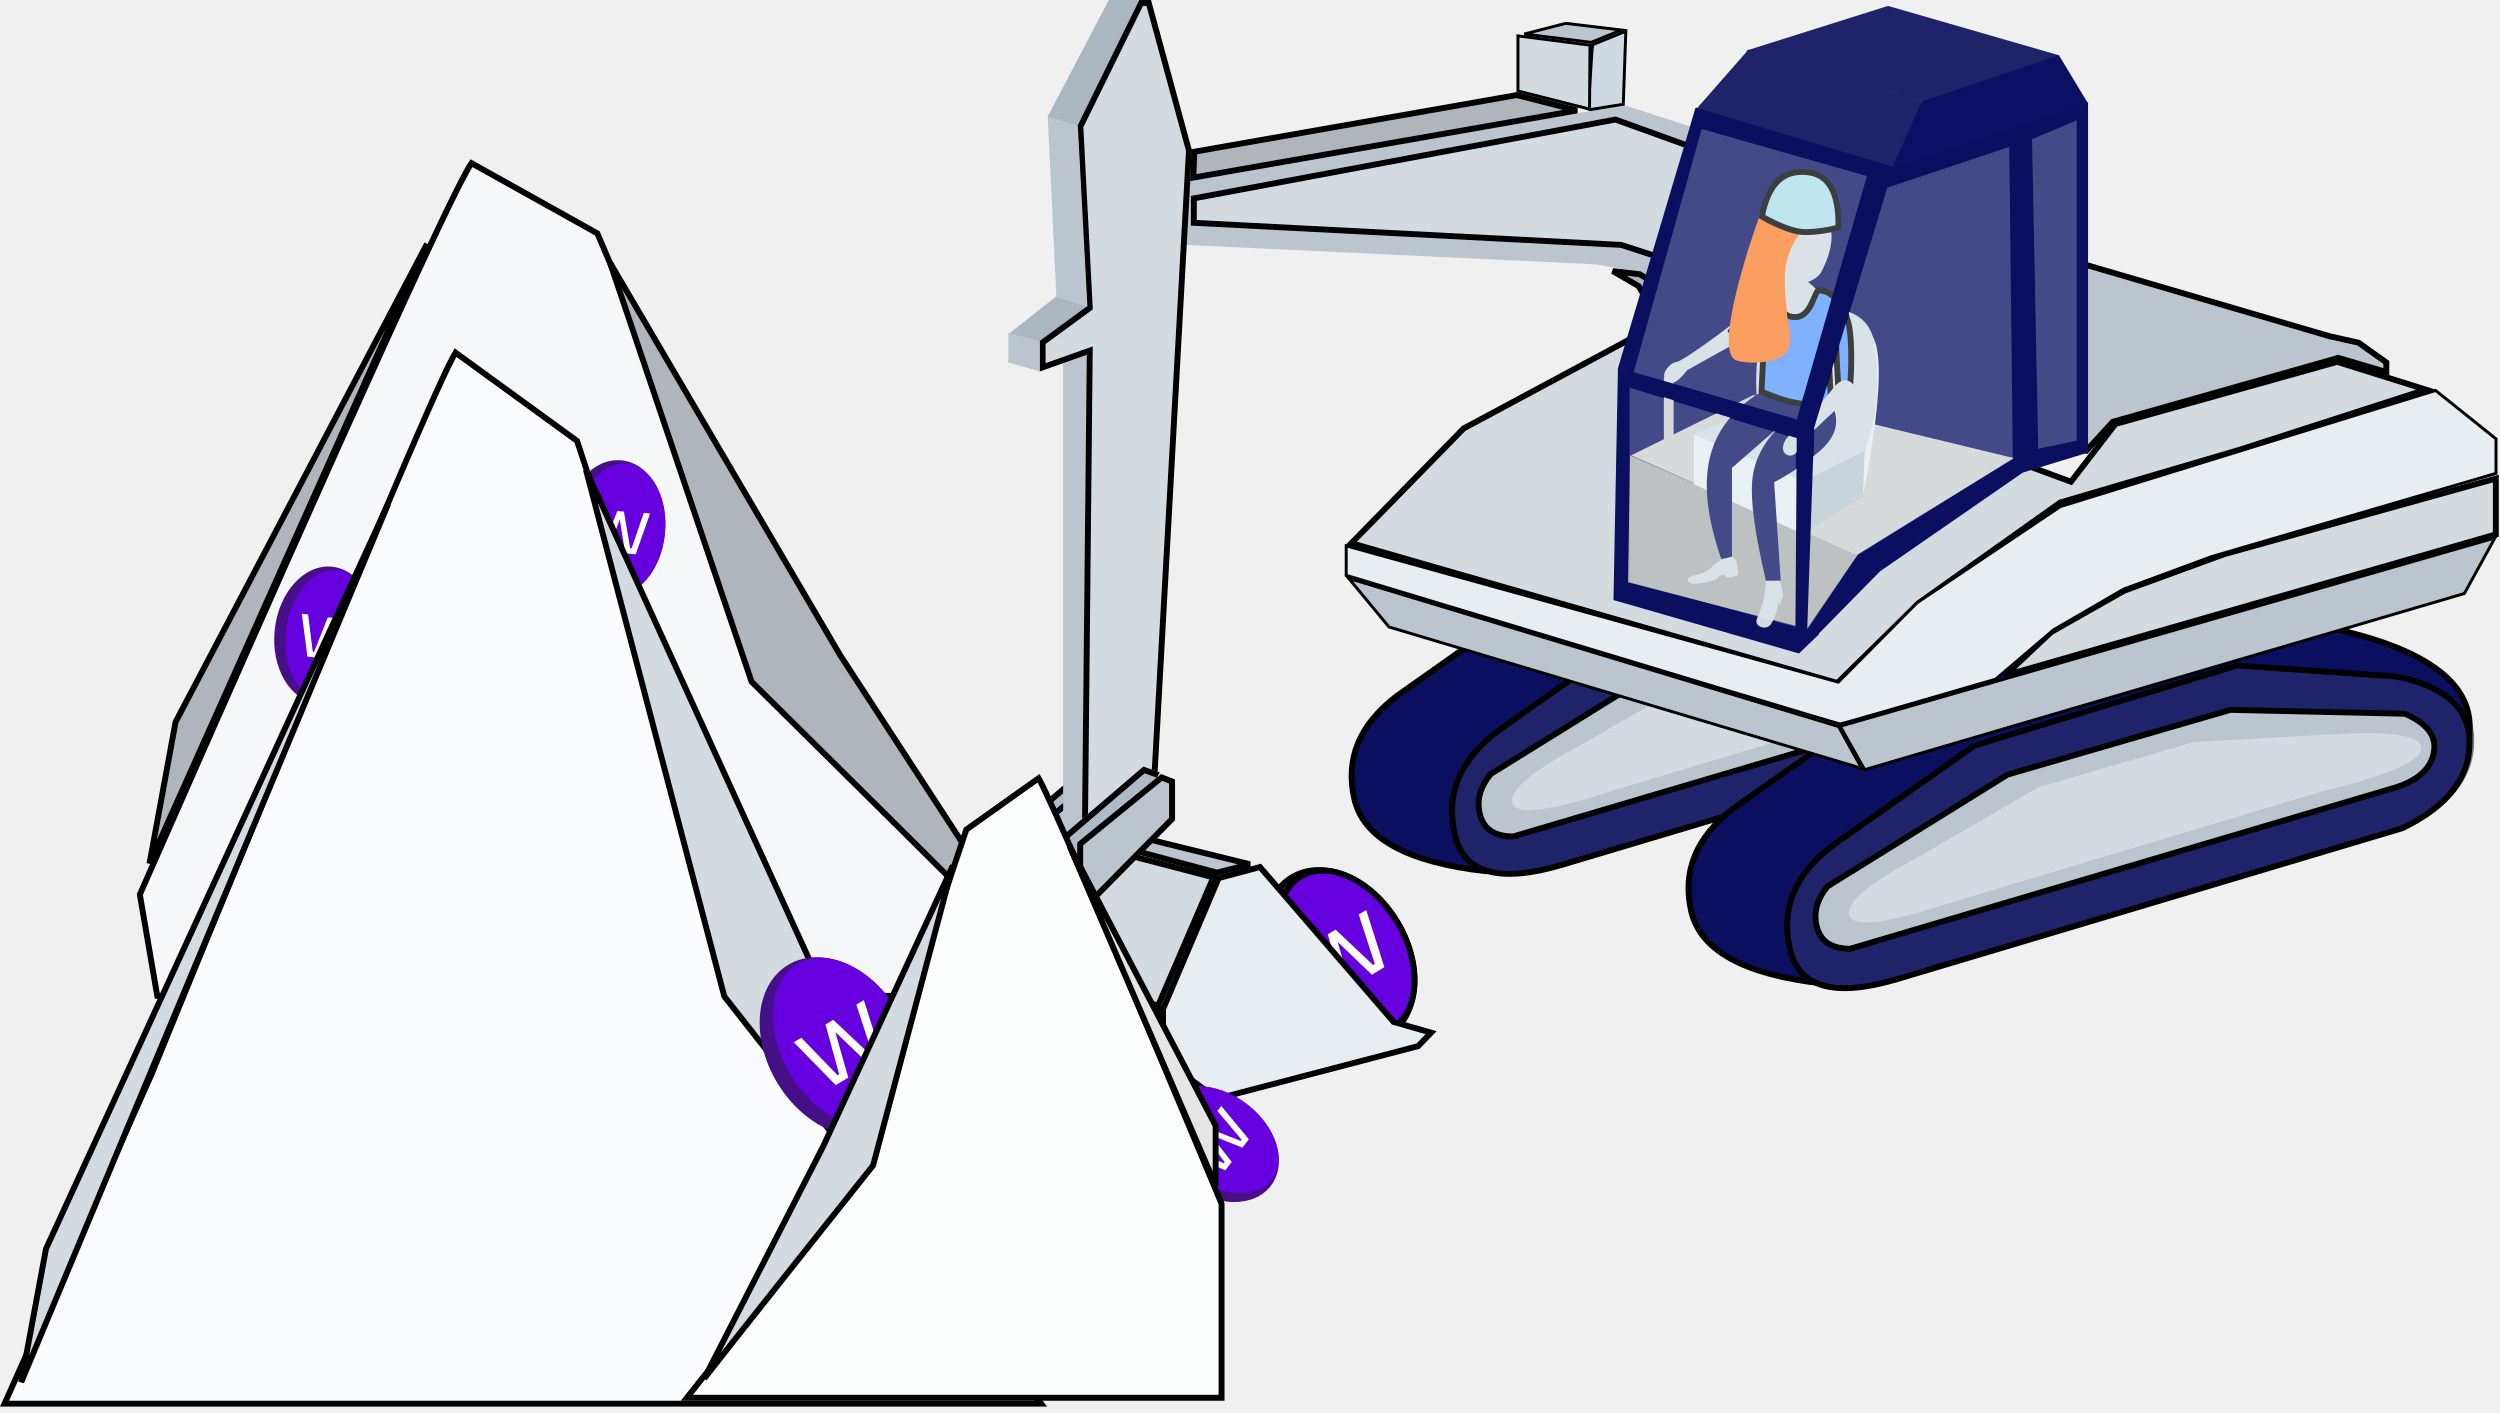
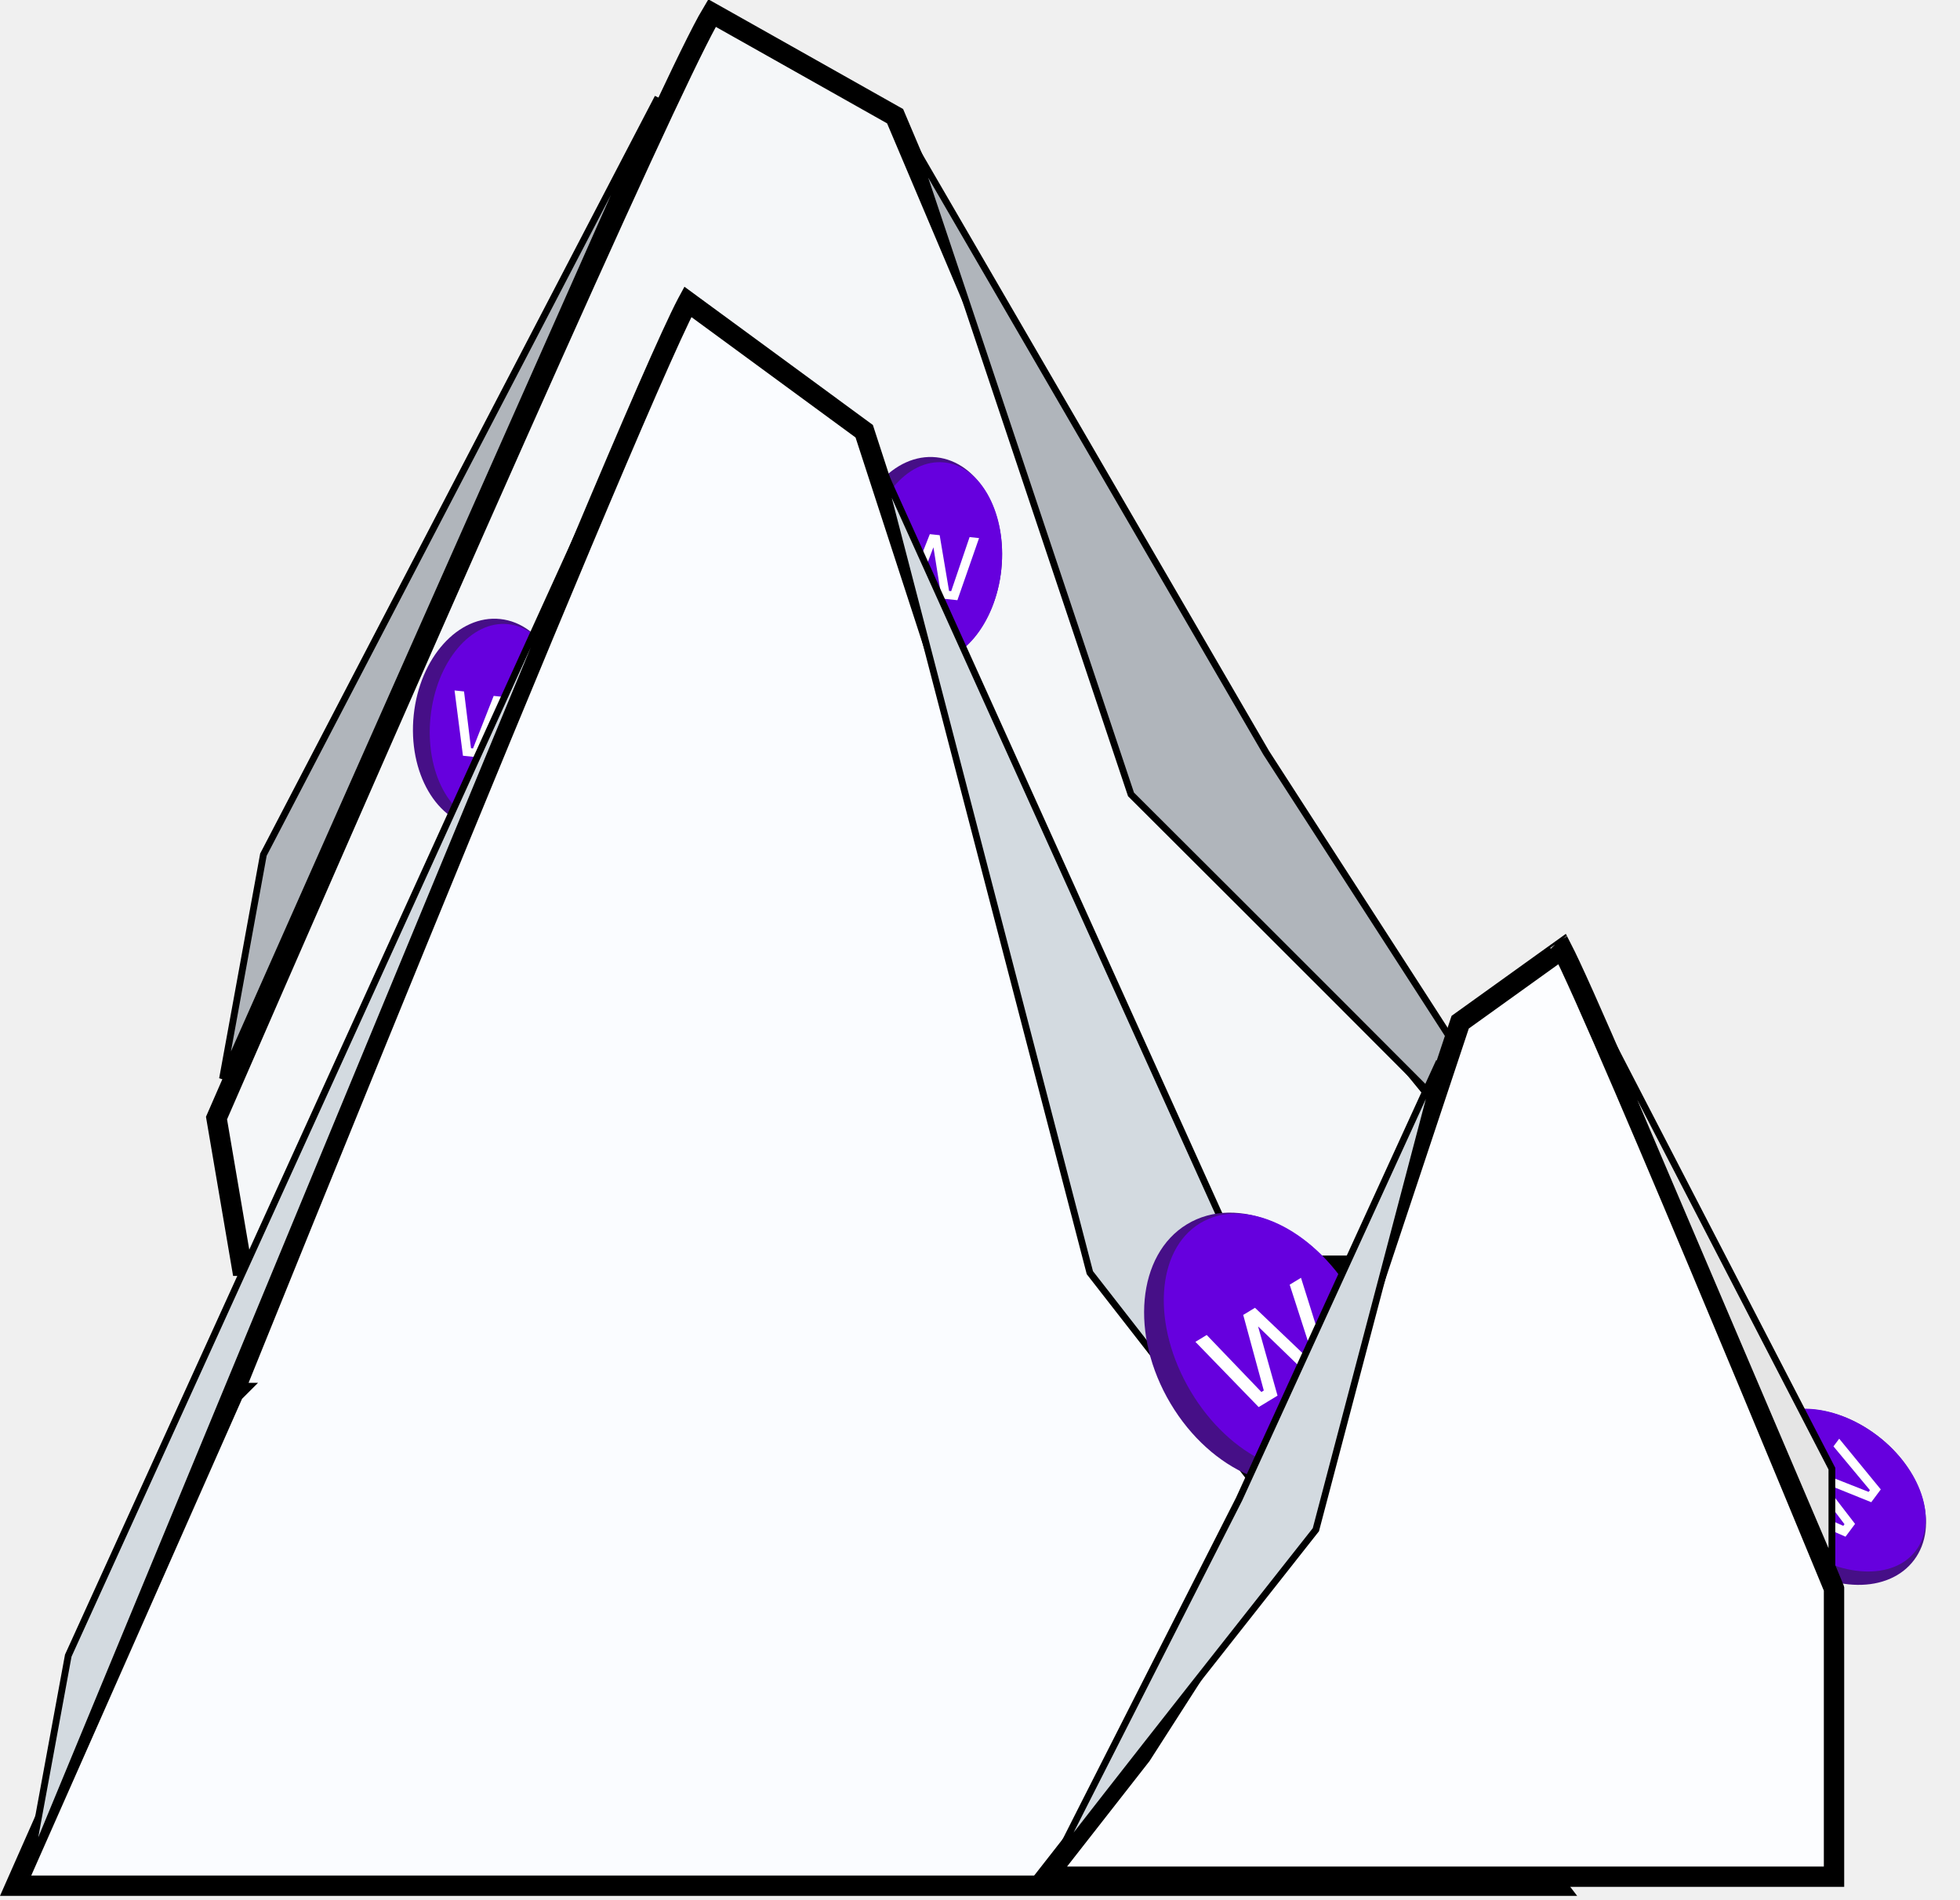
- <svg xmlns="http://www.w3.org/2000/svg" width="423" height="239" viewBox="0 0 423 239" fill="none">
-   <path d="M353.135 114.06L353.011 114.039L352.892 114.078L251.433 147.416C244.696 146.661 239.492 145.242 235.788 143.184C232.077 141.123 229.891 138.434 229.139 135.13C228.369 131.747 228.588 128.626 229.776 125.75C230.965 122.871 233.141 120.203 236.339 117.753L260.352 100.819L304.815 87.251H337.286C345.244 88.97 351.159 91.245 355.076 94.051C358.985 96.851 360.877 100.155 360.877 103.97C360.877 107.951 360.184 110.698 358.902 112.328C357.658 113.908 355.784 114.525 353.135 114.06Z" fill="#0A0F5F" stroke="black" />
-   <path d="M246.776 131.75C247.965 128.871 250.141 126.203 253.339 123.753L277.352 106.819L321.798 93.257L348.736 95.121C352.952 95.947 356.052 97.314 358.093 99.18C360.123 101.035 361.141 103.416 361.141 106.364C361.141 112.246 357.46 117.062 349.812 120.775L264.26 146.339C264.26 146.339 264.259 146.34 264.259 146.34C258.832 147.944 254.653 148.254 251.667 147.366C248.733 146.493 246.893 144.447 246.139 141.13C245.369 137.747 245.588 134.626 246.776 131.75Z" fill="#1F236A" stroke="black" />
-   <path d="M250.471 138.022C249.774 135.652 250.319 133.32 252.205 130.98L282.682 112.063L320.377 101.11L349.925 101.764C351.848 102.607 353.179 103.571 353.975 104.633C354.771 105.694 355.054 106.88 354.823 108.225C354.361 110.924 352.309 112.944 348.409 114.21L256.039 141.533C254.473 141.524 253.259 141.213 252.357 140.643C251.452 140.07 250.82 139.21 250.471 138.022Z" fill="#BCC5CD" stroke="black" />
-   <path fill-rule="evenodd" clip-rule="evenodd" d="M287.874 114.216L267.688 125.941C259.155 130.472 255.23 133.796 255.912 135.915C256.593 138.033 262.518 137.238 273.686 133.53L335.7 114.952C347.012 112.241 352.668 109.792 352.668 107.604C352.668 105.416 347.647 104.633 337.604 105.255L314.146 106.561L287.874 114.216Z" fill="#D3DAE0" />
-   <path opacity="0.5" d="M303.776 150.75C304.965 147.871 307.141 145.203 310.339 142.753L334.352 125.819L378.798 112.257L405.736 114.121C409.952 114.947 413.052 116.314 415.093 118.18C417.123 120.035 418.141 122.416 418.141 125.364C418.141 131.246 414.46 136.062 406.812 139.775L321.26 165.339C321.26 165.339 321.259 165.34 321.259 165.34C315.832 166.944 311.653 167.254 308.667 166.366C305.733 165.493 303.893 163.447 303.139 160.13C302.369 156.747 302.588 153.626 303.776 150.75Z" fill="#EFF9FF" stroke="black" />
-   <path d="M410.135 133.06L410.011 133.039L409.892 133.078L308.433 166.416C301.696 165.661 296.492 164.242 292.788 162.184C289.077 160.123 286.891 157.434 286.139 154.13C285.369 150.747 285.588 147.626 286.776 144.75C287.965 141.871 290.141 139.203 293.339 136.753L317.352 119.819L361.815 106.251H394.286C402.244 107.97 408.159 110.245 412.076 113.051C415.985 115.851 417.877 119.155 417.877 122.97C417.877 126.951 417.184 129.698 415.902 131.328C414.658 132.908 412.784 133.525 410.135 133.06Z" fill="#0A0F5F" stroke="black" />
-   <path d="M303.471 151.094C304.661 148.215 306.836 145.547 310.035 143.097L334.047 126.163L378.494 112.6L405.431 114.465C409.648 115.291 412.748 116.657 414.789 118.524C416.818 120.379 417.836 122.76 417.836 125.708C417.836 131.59 414.155 136.405 406.508 140.119L320.955 165.683C320.955 165.683 320.955 165.683 320.954 165.683C315.527 167.287 311.348 167.598 308.362 166.709C305.429 165.837 303.589 163.791 302.834 160.474C302.064 157.091 302.283 153.97 303.471 151.094Z" fill="#1F236A" stroke="black" />
-   <path d="M307.471 157.022C306.774 154.652 307.319 152.32 309.205 149.98L339.682 131.063L377.377 120.11L406.925 120.764C408.848 121.607 410.179 122.571 410.975 123.633C411.771 124.694 412.054 125.88 411.823 127.225C411.361 129.924 409.309 131.944 405.409 133.21L313.039 160.533C311.473 160.524 310.259 160.213 309.357 159.643C308.452 159.07 307.82 158.21 307.471 157.022Z" fill="#BCC5CD" stroke="black" />
-   <path fill-rule="evenodd" clip-rule="evenodd" d="M344.874 133.216L324.688 144.941C316.155 149.472 312.23 152.796 312.912 154.915C313.593 157.033 319.518 156.238 330.686 152.53L392.7 133.952C404.012 131.241 409.668 128.792 409.668 126.604C409.668 124.416 404.647 123.633 394.604 124.255L371.146 125.561L344.874 133.216Z" fill="#D3DAE0" />
-   <path d="M195.992 179.054L162.557 169.383L163.15 161.897L195.992 170.823V179.054Z" fill="#E3E7EC" stroke="black" />
-   <path d="M236.408 155.99C238.655 159.73 239.564 163.768 239.24 167.261C238.916 170.754 237.365 173.666 234.727 175.251C232.088 176.836 228.79 176.839 225.553 175.485C222.316 174.131 219.178 171.432 216.931 167.693C214.684 163.953 213.775 159.915 214.099 156.422C214.423 152.929 215.974 150.017 218.612 148.432C221.251 146.847 224.549 146.845 227.786 148.198C231.023 149.552 234.161 152.251 236.408 155.99Z" fill="#460F87" stroke="black" />
-   <path d="M236.408 155.99C238.565 159.581 239.515 163.409 239.33 166.68C239.144 169.956 237.829 172.618 235.517 174.008C233.205 175.397 230.237 175.307 227.258 173.934C224.282 172.562 221.348 169.926 219.191 166.335C217.033 162.745 216.083 158.917 216.269 155.645C216.455 152.37 217.769 149.707 220.081 148.318C222.393 146.929 225.362 147.018 228.341 148.392C231.317 149.764 234.25 152.4 236.408 155.99Z" fill="#6600DE" stroke="black" />
-   <path d="M227.464 166.375L225.254 158.327L225.484 158.189L225.859 159.511L227.94 166.847L226.488 167.72L220.1 161.194L220.488 160.961L226.352 167.018L226.628 167.303L226.968 167.099L227.24 166.936L227.565 166.74L227.464 166.375ZM226.686 159.014L225.695 158.062L225.926 157.924L231.993 163.653L232.269 163.914L232.594 163.718L232.882 163.545L233.223 163.34L233.1 162.962L230.489 154.951L230.876 154.719L233.639 163.423L232.188 164.295L226.686 159.014Z" fill="white" stroke="white" />
-   <path d="M235.698 172.8L235.795 172.913L235.939 172.954L242.139 174.725L239.955 177.002L205.934 185.9L196.783 179.233V170.739L206.196 148.577L213.189 146.698L235.698 172.8Z" fill="#E8EDF2" stroke="black" />
-   <path d="M180.842 138.685L211.47 146.231L205.906 147.649L175.813 139.593L180.842 138.685Z" fill="#BCC5CD" stroke="black" />
-   <path d="M169.528 175.382L164.247 170.832L196.293 180.096L203.291 185.026L169.528 175.382Z" fill="#D3DAE0" stroke="black" />
-   <path d="M172.851 140.006L205.304 148.447L195.956 170.138L163.524 160.936L172.851 140.006Z" fill="#D3DAE0" stroke="black" />
-   <mask id="path-18-inside-1" fill="white">
-     <path fill-rule="evenodd" clip-rule="evenodd" d="M173.26 152.189L171.188 150.439V140.36L184.748 128.751L187.553 129.761" />
-   </mask>
-   <path fill-rule="evenodd" clip-rule="evenodd" d="M173.26 152.189L171.188 150.439V140.36L184.748 128.751L187.553 129.761" fill="#AEBBC6" />
-   <path d="M171.188 150.439H170.188V150.903L170.543 151.203L171.188 150.439ZM171.188 140.36L170.538 139.6L170.188 139.899V140.36H171.188ZM184.748 128.751L185.087 127.81L184.539 127.614L184.098 127.992L184.748 128.751ZM173.906 151.425L171.833 149.675L170.543 151.203L172.615 152.953L173.906 151.425ZM172.188 150.439V140.36H170.188V150.439H172.188ZM171.838 141.119L185.398 129.511L184.098 127.992L170.538 139.6L171.838 141.119ZM184.409 129.692L187.215 130.702L187.892 128.82L185.087 127.81L184.409 129.692Z" fill="black" mask="url(#path-18-inside-1)" />
-   <path d="M174.657 152.136L173.688 151.343V141.571L187.467 130.324L189.233 131.02V137.354L174.657 152.136Z" fill="#BCC5CD" stroke="black" />
-   <path fill-rule="evenodd" clip-rule="evenodd" d="M192.784 0.002H187.608L177.267 19.735L182.326 21.383L192.784 0.002Z" fill="#ACB6BE" />
-   <path fill-rule="evenodd" clip-rule="evenodd" d="M178.662 50.194L170.557 56.59L176.086 57.872L184.015 51.787L178.662 50.194Z" fill="#ACB6BE" />
-   <path fill-rule="evenodd" clip-rule="evenodd" d="M179.885 137.607L183.221 138.809L183.868 59.95L179.885 61.465V137.607Z" fill="#BCC5CD" />
-   <path fill-rule="evenodd" clip-rule="evenodd" d="M201.221 30.255L274.84 17.803L290.436 22.834L301.049 34.574L313.037 60.165L298.304 71.662L284.29 50.091L277.935 46.215L270.098 44.733L200.456 41.428L201.221 30.255Z" fill="#BCC5CD" />
-   <path d="M274.371 41.458L274.308 41.437L274.242 41.434L201.999 37.699V33.565L273.328 20.227L288.638 25.758L298.361 35.87L309.931 60.606L300.102 67.462L283.829 44.639L283.734 44.505L283.577 44.454L274.371 41.458Z" fill="#D3DAE0" stroke="black" />
-   <path d="M277.311 48.521L277.245 48.41L277.133 48.345L272.877 45.867L277.456 46.408L284.079 50.406L297.144 70.882L288.976 68.111L277.311 48.521Z" fill="#B0B5BB" stroke="black" />
-   <path d="M194.901 139.012L184.307 149.501L183.59 138.155L184.378 60.035L184.385 59.319L183.71 59.559L176.412 62.156V57.946L184.173 52.262L184.391 52.103L184.377 51.833L182.793 21.431L193.08 0.5H194.364L201.174 25.479L194.901 139.012Z" fill="#D3DAE0" stroke="black" />
-   <path fill-rule="evenodd" clip-rule="evenodd" d="M177.275 19.716L178.74 50.272L183.993 51.906L182.367 21.318L177.275 19.716Z" fill="#BCC5CD" />
-   <path fill-rule="evenodd" clip-rule="evenodd" d="M170.608 56.358V61.323L175.888 62.84V57.716L170.608 56.358Z" fill="#BCC5CD" />
-   <path d="M201.905 30.048L202.082 25.673L256.645 16.086L266.835 18.687L201.905 30.048Z" fill="#B0B5BB" stroke="black" />
-   <path d="M269.247 18.517L268.732 18.409L269.362 8.618L269.474 7.567L275.092 5.277L274.658 17.638L269.247 18.517Z" fill="#CFD9E2" stroke="black" stroke-width="0.5" />
-   <path d="M269.03 7.643L268.948 18.463L256.837 15.392V6.071L269.03 7.643Z" fill="#D3DAE0" stroke="black" stroke-width="0.5" />
-   <path d="M269.218 7.17L257.909 5.759L264.922 3.951L274.328 5.08L269.218 7.17Z" fill="#BCC5CD" stroke="black" stroke-width="0.5" />
-   <mask id="path-34-inside-2" fill="white">
-     <path fill-rule="evenodd" clip-rule="evenodd" d="M181.963 153.144L179.891 151.394V141.315L193.451 129.707L196.256 130.716" />
-   </mask>
-   <path fill-rule="evenodd" clip-rule="evenodd" d="M181.963 153.144L179.891 151.394V141.315L193.451 129.707L196.256 130.716" fill="#AEBBC6" />
-   <path d="M179.891 151.394H178.891V151.858L179.245 152.158L179.891 151.394ZM179.891 141.315L179.24 140.555L178.891 140.855V141.315H179.891ZM193.451 129.707L193.789 128.766L193.242 128.569L192.8 128.947L193.451 129.707ZM182.608 152.38L180.536 150.63L179.245 152.158L181.318 153.908L182.608 152.38ZM180.891 151.394V141.315H178.891V151.394H180.891ZM180.541 142.074L194.101 130.466L192.8 128.947L179.24 140.555L180.541 142.074ZM193.112 130.647L195.917 131.657L196.594 129.775L193.789 128.766L193.112 130.647Z" fill="black" mask="url(#path-34-inside-2)" />
-   <path d="M183.742 153.349L182.772 152.557V142.784L196.552 131.537L198.317 132.233V138.567L183.742 153.349Z" fill="#BCC5CD" stroke="black" />
-   <path d="M324.737 101.965L324.705 101.988L324.676 102.016L310.875 115.572L228.656 91.906L247.643 72.499L279.582 55.359L350.06 81.388L350.405 81.515L350.63 81.224L357.925 71.738L395.447 61.225L410.449 65.925L378.85 76.127L378.837 76.131L348.688 84.993L348.607 85.016L348.539 85.065L324.737 101.965Z" fill="#D3DAE0" stroke="black" />
-   <path d="M235.009 106.081L228.213 97.867L311.076 122.931L314.991 130.006L235.009 106.081Z" fill="#BCC5CD" stroke="black" stroke-width="0.5" />
-   <path d="M422.294 90.423L339.235 114.293L347.079 106.928L359.425 99.94L376.306 93.775L422.294 80.971V90.423Z" fill="#D3DAE0" stroke="black" />
-   <path d="M347.473 106.556L347.454 106.568L347.437 106.582L337.663 114.914C329.016 117.435 322.495 119.33 318.099 120.596C315.897 121.23 314.229 121.707 313.095 122.026C312.528 122.186 312.094 122.306 311.795 122.387C311.645 122.427 311.53 122.457 311.449 122.477C311.427 122.483 311.408 122.487 311.392 122.491C311.379 122.494 311.368 122.496 311.359 122.499C311.347 122.496 311.331 122.492 311.313 122.487C311.253 122.472 311.165 122.448 311.049 122.416C310.818 122.352 310.478 122.255 310.028 122.124C309.13 121.863 307.8 121.47 306.037 120.946C302.51 119.897 297.254 118.322 290.268 116.219C276.326 112.024 255.495 105.73 227.776 97.339V92.361L310.899 115.38L311.04 115.419L311.143 115.315L324.367 101.987L348.6 85.722L412.099 66.067L422.323 74.255V80.091L374.23 94.166L374.221 94.168L374.213 94.171L359.344 99.666L359.324 99.673L359.305 99.684L347.473 106.556Z" fill="#E8EDF2" stroke="black" stroke-width="0.5" />
-   <path d="M416.965 100.423L315.505 130.227L311.37 122.883L422.138 91.02L416.965 100.423Z" fill="#BCC5CD" stroke="black" stroke-width="0.5" />
-   <path d="M403.769 61.327V62.955L395.786 60.59L395.647 60.548L395.507 60.588L357.637 71.323L357.501 71.361L357.405 71.465L353.016 76.239L309.211 59.066V52.213L341.27 41.393L394.05 56.861L394.066 56.866L394.082 56.87L399.069 57.988L403.769 61.327Z" fill="#BCC5CD" stroke="black" />
-   <path fill-rule="evenodd" clip-rule="evenodd" d="M273 101.531L273.753 62.36L307.725 71.683V107.364L304.39 110.568L273 101.531Z" fill="#0A0F5F" />
-   <path fill-rule="evenodd" clip-rule="evenodd" d="M273.727 62.404L286.876 18.274L320.283 28.08L307.281 72.303L273.727 62.404Z" fill="#0A0F5F" />
-   <path fill-rule="evenodd" clip-rule="evenodd" d="M320.127 28.106L353.295 17.279V65.881V76.574L342.27 79.953L318.092 96.672L307.578 107.368L307.214 72.384L320.127 28.106Z" fill="#0A0F5F" />
-   <path fill-rule="evenodd" clip-rule="evenodd" d="M286.905 18.58L295.836 8.397L325.48 17.335L320.342 28.25L286.905 18.58Z" fill="#1F236A" />
-   <path fill-rule="evenodd" clip-rule="evenodd" d="M295.441 8.574L319.451 1L348.461 9.377L325.24 17.313L295.441 8.574Z" fill="#1F236A" />
-   <path fill-rule="evenodd" clip-rule="evenodd" d="M314.329 93.841L305.75 106.389L275.459 98.518L275.818 77.058L314.329 93.841Z" fill="#ADADAD" />
-   <path fill-rule="evenodd" clip-rule="evenodd" d="M314.159 93.907L340.728 77.509L296.661 66.853L275.983 77.046L314.159 93.907Z" fill="#CFCFCF" />
-   <path fill-rule="evenodd" clip-rule="evenodd" d="M286.596 81.923L305.072 90.376L305.332 81.549L286.596 73.469V81.923Z" fill="#E8EDF2" />
-   <path fill-rule="evenodd" clip-rule="evenodd" d="M315.482 82.733C318.463 66.764 318.679 57.908 316.131 56.164C313.583 54.42 313.193 61.097 314.962 76.196V84.149L315.482 82.733Z" fill="#E8EDF2" />
-   <path fill-rule="evenodd" clip-rule="evenodd" d="M286.569 73.435L305.113 81.419L315.48 76.445C317.639 70.608 318.179 64.431 317.1 57.912C315.48 48.133 298.653 52.679 297.724 57.912C297.105 61.4 296.987 65.089 297.37 68.978L286.569 73.435Z" fill="#D3DAE0" />
-   <path fill-rule="evenodd" clip-rule="evenodd" d="M305.029 90.367L315.193 84.153L315.506 76.278L305.029 81.475V90.367Z" fill="#BCC5CD" />
-   <path fill-rule="evenodd" clip-rule="evenodd" d="M298.82 98.127C298.665 99.896 298.503 101.097 298.334 101.731C297.737 103.974 297.027 104.721 297.213 105.397C297.413 106.123 298.999 106.751 299.78 105.397C300.3 104.495 300.7 103.273 300.981 101.731L301.166 102.462L301.713 100.657L301.166 98.127H298.82Z" fill="#D3DAE0" />
-   <path fill-rule="evenodd" clip-rule="evenodd" d="M298.793 98.252C296.927 90.342 296.157 84.678 296.483 81.261C296.809 77.844 298.416 74.743 301.303 71.959L293.048 79.169V94.253L291.244 94.582C288.894 87.849 288.231 82.206 289.256 77.652C290.281 73.098 293.044 69.407 297.545 66.581L310.41 69.566C311.176 72.021 310.286 74.319 307.742 76.459C305.198 78.599 302.677 80.309 300.18 81.59L301.303 98.252H298.793Z" fill="#0A0F5F" />
-   <path fill-rule="evenodd" clip-rule="evenodd" d="M289.226 96.286C288.019 97.43 285.16 97.271 285.639 98.335C286.118 99.399 290.233 98.235 290.433 97.93C290.634 97.626 291.568 96.908 291.922 97.469C292.157 97.843 292.875 97.777 294.076 97.27C293.972 95.651 293.829 94.796 293.646 94.707C293.463 94.618 293.29 94.437 293.126 94.166L291.231 94.707C290.699 94.997 290.031 95.523 289.226 96.286Z" fill="#D3DAE0" />
-   <path fill-rule="evenodd" clip-rule="evenodd" d="M281.527 79.043V63.894H283.177V79.958L281.527 79.043Z" fill="#CFCFCF" />
-   <path fill-rule="evenodd" clip-rule="evenodd" d="M291.875 55.776C293.106 54.728 294.09 54.369 294.826 54.7C295.93 55.196 296.33 56.759 294.826 57.478C293.322 58.198 285.717 62.507 285.488 62.627C285.26 62.747 283.549 65.559 282.109 64.57C280.67 63.581 282.443 61.43 283.549 61.282C284.287 61.184 287.062 59.348 291.875 55.776Z" fill="#D3DAE0" />
-   <path fill-rule="evenodd" clip-rule="evenodd" d="M301.933 47.71C298.137 38.56 298.913 34.193 304.262 34.608C309.046 34.98 311.896 38.647 308.241 45.877C307.849 46.653 307.078 47.264 305.927 47.71C307.364 48.882 308.135 49.702 308.241 50.17C308.836 52.807 306.273 54.178 303.519 54.499C300.85 54.811 299.517 53.319 300.314 50.502C300.477 49.926 301.017 48.995 301.933 47.71Z" fill="#D3DAE0" />
-   <path d="M298.605 54.448L297.669 54.181C297.025 55.335 296.444 56.171 295.929 56.712C295.401 57.268 295.018 57.434 294.77 57.434C294.177 57.434 293.539 57.053 292.888 56.02C293.906 54.691 294.75 53.633 295.422 52.845C296.15 51.991 296.645 51.491 296.924 51.291C297.027 51.218 297.139 51.136 297.26 51.048C297.757 50.687 298.395 50.222 299.037 49.842C299.435 49.607 299.812 49.417 300.136 49.309C300.459 49.2 300.652 49.199 300.749 49.227C300.754 49.234 300.761 49.247 300.77 49.267C300.806 49.342 300.84 49.466 300.87 49.659C300.898 49.837 300.917 50.039 300.94 50.272C300.941 50.287 300.943 50.302 300.944 50.317C300.968 50.562 300.995 50.835 301.038 51.109C301.124 51.648 301.283 52.258 301.668 52.751C302.073 53.267 302.683 53.597 303.546 53.651C305.01 53.741 305.826 52.687 306.352 51.691C306.564 51.291 306.75 50.861 306.918 50.469C306.962 50.367 307.005 50.268 307.047 50.172C307.251 49.709 307.426 49.348 307.609 49.109C307.612 49.108 307.615 49.108 307.618 49.107C307.672 49.099 307.759 49.099 307.881 49.116C307.998 49.132 308.122 49.158 308.247 49.187C308.262 49.19 308.278 49.194 308.294 49.197C308.394 49.22 308.514 49.248 308.605 49.26C308.838 49.289 309.161 49.415 309.545 49.672C309.923 49.924 310.333 50.286 310.737 50.749C311.546 51.674 312.306 52.979 312.725 54.553C313.145 56.13 313.26 58.918 313.226 61.431C313.209 62.677 313.155 63.836 313.088 64.716C313.055 65.156 313.018 65.522 312.982 65.791C312.966 65.91 312.95 66.006 312.936 66.079C312.87 66.077 312.769 66.065 312.627 66.032C312.258 65.946 311.729 65.747 311.028 65.418C310.809 61.559 310.701 59.436 310.701 59.014C310.701 58.447 310.518 57.932 310.164 57.484L309.19 56.253L309.273 57.821L309.861 69.04C306.093 68.531 303.706 68.155 302.673 67.912C301.653 67.673 300.118 67.131 298.054 66.272L298.605 54.448ZM300.742 49.219C300.742 49.219 300.743 49.22 300.744 49.221C300.743 49.22 300.742 49.219 300.742 49.219Z" fill="#5A98FF" stroke="black" />
-   <path fill-rule="evenodd" clip-rule="evenodd" d="M304.632 39.586C304.313 39.585 302.654 42.018 302.161 44.979C301.653 48.03 302.316 51.634 302.361 53.212C302.396 54.48 303.781 58.464 301.858 60.031C299.792 61.715 294.51 61.587 293.417 60.77C290.375 58.493 295.808 41.713 297.682 36.666C299.556 31.62 304.691 31.305 307.389 32.063C310.088 32.821 310.3 35.473 310.088 37.09C309.877 38.706 305.278 39.589 304.632 39.586Z" fill="#FF7F2A" />
-   <path d="M305.422 29.096C307.421 29.211 308.845 30.051 309.77 31.611C310.679 33.146 311.131 35.424 311.063 38.504C309.065 39.02 307.195 39.275 305.451 39.275C303.744 39.275 301.314 38.432 298.122 36.648C298.604 33.982 299.452 32.065 300.619 30.833C301.818 29.569 303.399 28.979 305.422 29.096Z" fill="#AFDDE9" stroke="black" />
-   <path fill-rule="evenodd" clip-rule="evenodd" d="M309.836 66.121C310.777 64.806 311.644 64.221 312.439 64.364C313.63 64.578 314.396 65.997 313.111 67.059C311.825 68.121 305.489 74.142 305.296 74.314C305.104 74.486 304.124 77.628 302.488 77.017C300.852 76.405 302.051 73.889 303.089 73.478C303.781 73.204 306.03 70.752 309.836 66.121Z" fill="#D3DAE0" />
-   <g opacity="0.5">
-     <path opacity="0.5" fill-rule="evenodd" clip-rule="evenodd" d="M275.726 65.603L303.864 74.185V106.082L275.726 98.455V65.603Z" fill="#EFF9FF" />
-     <path opacity="0.5" fill-rule="evenodd" clip-rule="evenodd" d="M276.381 63.172L287.923 21.83L316.191 29.871L304.417 71.34L276.381 63.172Z" fill="#EFF9FF" />
-     <path opacity="0.5" fill-rule="evenodd" clip-rule="evenodd" d="M319.329 31.742L339.963 24.861L340.568 77.674L325.787 86.773L314.226 93.988L305.764 106.586L307.007 72.478L319.329 31.742Z" fill="#EFF9FF" />
-     <path opacity="0.5" fill-rule="evenodd" clip-rule="evenodd" d="M343.818 23.548L344.87 75.938L351.374 74.555V20.363L343.818 23.548Z" fill="#EFF9FF" />
-   </g>
-   <path fill-rule="evenodd" clip-rule="evenodd" d="M325.187 17.17L348.359 9.321L353.225 17.384L320.129 28.366L325.187 17.17Z" fill="#0A1064" />
-   <path fill-rule="evenodd" clip-rule="evenodd" d="M305.725 108.025L306.956 72.368L319.606 30.586L320.339 28.245L286.947 18.202L286.14 20.992L315.933 29.613L304.015 70.972L275.711 62.764V65.42L304.015 74.126L303.779 107.561L305.725 108.025Z" fill="#0A0F5F" />
-   <path d="M132.339 112.614L132.367 112.68L132.413 112.735L162.176 148.813L162.192 148.832L162.209 148.849L181.976 168.5H26.609L23.659 151.355C41.968 109.728 55.831 78.571 65.249 57.883C69.964 47.526 73.563 39.797 76.047 34.691C77.29 32.137 78.251 30.246 78.932 29.013C79.273 28.394 79.537 27.954 79.726 27.682C79.745 27.655 79.762 27.63 79.778 27.608C79.808 27.625 79.841 27.643 79.876 27.662C80.118 27.797 80.472 27.994 80.936 28.252C81.864 28.769 83.234 29.532 85.046 30.543C88.644 32.551 93.985 35.532 101.069 39.488L132.339 112.614ZM79.925 27.43C79.925 27.43 79.924 27.431 79.923 27.432C79.924 27.431 79.925 27.43 79.925 27.43Z" fill="#F5F7F9" stroke="black" />
-   <path d="M103.22 44.455L142.156 110.855L142.162 110.865L142.169 110.875C155.492 131.313 165.366 146.477 171.791 156.366C174.404 160.386 176.445 163.535 177.917 165.811C177.802 165.694 177.684 165.574 177.564 165.451C175.177 163.021 171.716 159.542 167.181 155.015C158.127 145.974 144.788 132.751 127.166 115.344L103.22 44.455Z" fill="#B0B5BB" stroke="black" />
-   <path d="M25.294 146.113L29.707 122.162L72.255 41.259L25.294 146.113Z" fill="#B0B5BB" stroke="black" />
-   <path d="M102.77 101.053C107.468 101.547 111.822 96.763 112.494 90.368C113.166 83.973 109.902 78.388 105.204 77.894C100.506 77.4 96.152 82.184 95.48 88.579C94.808 94.975 98.072 100.559 102.77 101.053Z" fill="#460F87" />
-   <path d="M103.765 100.68C107.941 101.119 111.849 96.502 112.494 90.368C113.139 84.234 110.276 78.905 106.1 78.466C101.923 78.027 98.015 82.644 97.37 88.778C96.725 94.912 99.588 100.241 103.765 100.68Z" fill="#6600DE" />
-   <path fill-rule="evenodd" clip-rule="evenodd" d="M100.068 85.843L101.131 85.954L101.915 92.273L102.142 92.297L104.463 86.448L105.568 86.564L106.623 92.767L106.863 92.793L108.93 86.774L109.993 86.886L107.561 93.798L105.788 93.612L104.868 87.91L102.783 93.296L101.01 93.109L100.068 85.843Z" fill="white" />
-   <path d="M53.77 119.053C58.468 119.547 62.822 114.763 63.494 108.368C64.166 101.973 60.902 96.388 56.204 95.894C51.506 95.4 47.152 100.184 46.48 106.579C45.808 112.974 49.072 118.559 53.77 119.053Z" fill="#460F87" />
-   <path d="M54.765 118.68C58.941 119.119 62.849 114.502 63.494 108.368C64.139 102.234 61.276 96.905 57.1 96.466C52.923 96.027 49.015 100.644 48.37 106.778C47.725 112.912 50.589 118.241 54.765 118.68Z" fill="#6600DE" />
-   <path fill-rule="evenodd" clip-rule="evenodd" d="M51.068 103.843L52.131 103.954L52.915 110.273L53.142 110.297L55.462 104.448L56.569 104.564L57.623 110.767L57.863 110.793L59.929 104.774L60.993 104.886L58.561 111.798L56.788 111.612L55.868 105.91L53.782 111.296L52.01 111.109L51.068 103.843Z" fill="white" />
-   <path d="M25.188 181.572C25.644 181.776 25.644 181.776 25.644 181.776L25.644 181.777L25.643 181.779L25.638 181.79L25.62 181.831L25.546 181.996L25.251 182.657L24.07 185.303L19.348 195.883L0.771 237.5H176.17L156.823 212.457L156.808 212.439L156.796 212.419L127.981 166.941L127.948 166.889L127.928 166.83L97.639 74.606C90.775 69.615 85.599 65.853 82.113 63.321C80.359 62.046 79.033 61.084 78.134 60.432C77.685 60.106 77.343 59.859 77.108 59.689C77.096 59.68 77.084 59.672 77.072 59.663C76.957 59.846 76.807 60.107 76.625 60.451C76.18 61.288 75.567 62.553 74.807 64.193C73.29 67.469 71.202 72.208 68.738 77.928C63.81 89.368 57.38 104.718 50.996 120.102C44.613 135.485 38.276 150.899 33.536 162.468C31.166 168.253 29.194 173.076 27.816 176.453C27.126 178.141 26.585 179.468 26.216 180.373L25.795 181.406L25.687 181.671L25.66 181.738L25.653 181.755L25.651 181.759C25.651 181.76 25.651 181.76 25.188 181.572ZM25.188 181.572L25.644 181.776L25.648 181.768L25.651 181.76L25.188 181.572Z" fill="#FAFCFF" stroke="black" />
-   <path d="M99.154 79.517L137.098 162.731L137.102 162.74L137.107 162.75C150.097 188.376 159.724 207.389 165.989 219.789C168.658 225.072 170.717 229.155 172.165 232.036C172.016 231.841 171.862 231.639 171.704 231.432C169.377 228.385 166.002 224.023 161.581 218.347C152.75 207.008 139.739 190.42 122.549 168.583L99.154 79.517Z" fill="#D3DAE0" stroke="black" />
-   <path d="M3.59 233.856L7.783 211.3L65.657 85.303L3.59 233.856Z" fill="#D3DAE0" stroke="black" />
-   <path d="M149.984 190.929C155.599 187.555 156.428 178.624 151.836 170.982C147.244 163.339 138.97 159.879 133.355 163.252C127.74 166.626 126.911 175.557 131.503 183.199C136.095 190.842 144.369 194.302 149.984 190.929Z" fill="#460F87" />
-   <path d="M150.775 189.685C155.766 186.686 156.241 178.312 151.836 170.982C147.432 163.651 139.815 160.139 134.824 163.138C129.833 166.137 129.357 174.511 133.762 181.842C138.167 189.172 145.783 192.684 150.775 189.685Z" fill="#6600DE" />
-   <path fill-rule="evenodd" clip-rule="evenodd" d="M134.3 176.34L135.571 175.576L141.711 181.919L141.982 181.756L139.671 173.343L140.993 172.549L147.337 178.539L147.625 178.366L144.89 169.977L146.161 169.213L149.236 178.897L147.117 180.169L141.34 174.623L143.525 182.328L141.407 183.601L134.3 176.34Z" fill="white" />
-   <path d="M215.05 200.608C217.893 196.835 216.035 190.639 210.9 186.769C205.764 182.9 199.296 182.821 196.453 186.594C193.61 190.367 195.468 196.563 200.604 200.433C205.739 204.302 212.207 204.381 215.05 200.608Z" fill="#460F87" />
-   <path d="M215.243 199.563C217.77 196.209 215.825 190.481 210.9 186.769C205.974 183.058 199.932 182.767 197.405 186.121C194.877 189.475 196.822 195.203 201.748 198.915C206.673 202.626 212.715 202.917 215.243 199.563Z" fill="#6600DE" />
-   <path fill-rule="evenodd" clip-rule="evenodd" d="M200.621 195.09L201.265 194.236L207.084 196.819L207.221 196.636L203.403 191.635L204.073 190.747L209.933 193.038L210.078 192.845L205.984 187.974L206.627 187.12L211.299 192.765L210.227 194.188L204.865 192.04L208.408 196.602L207.335 198.025L200.621 195.09Z" fill="white" />
-   <path d="M127.667 222.003L116.22 236.5H206.688V236.48V236.351V236.222V236.093V235.964V235.836V235.708V235.58V235.452V235.325V235.198V235.071V234.944V234.818V234.692V234.566V234.441V234.315V234.19V234.065V233.941V233.817V233.693V233.569V233.445V233.322V233.199V233.076V232.954V232.832V232.71V232.588V232.466V232.345V232.224V232.103V231.983V231.863V231.743V231.623V231.504V231.384V231.266V231.147V231.028V230.91V230.792V230.675V230.557V230.44V230.323V230.207V230.09V229.974V229.858V229.743V229.627V229.512V229.397V229.283V229.168V229.054V228.941V228.827V228.714V228.601V228.488V228.375V228.263V228.151V228.039V227.928V227.816V227.705V227.594V227.484V227.374V227.264V227.154V227.044V226.935V226.826V226.717V226.609V226.501V226.393V226.285V226.178V226.07V225.963V225.857V225.75V225.644V225.538V225.433V225.327V225.222V225.117V225.012V224.908V224.804V224.7V224.596V224.493V224.39V224.287V224.184V224.082V223.98V223.878V223.776V223.675V223.574V223.473V223.373V223.272V223.172V223.072V222.973V222.874V222.775V222.676V222.577V222.479V222.381V222.283V222.186V222.088V221.991V221.895V221.798V221.702V221.606V221.51V221.415V221.319V221.224V221.13V221.035V220.941V220.847V220.753V220.66V220.567V220.474V220.381V220.289V220.197V220.105V220.013V219.922V219.831V219.74V219.649V219.559V219.469V219.379V219.289V219.2V219.111V219.022V218.933V218.845V218.757V218.669V218.581V218.494V218.407V218.32V218.234V218.147V218.061V217.976V217.89V217.805V217.72V217.635V217.55V217.466V217.382V217.298V217.215V217.132V217.049V216.966V216.883V216.801V216.719V216.638V216.556V216.475V216.394V216.313V216.233V216.153V216.073V215.993V215.914V215.835V215.756V215.677V215.599V215.52V215.443V215.365V215.288V215.21V215.134V215.057V214.981V214.904V214.829V214.753V214.678V214.603V214.528V214.453V214.379V214.305V214.231V214.158V214.084V214.011V213.938V213.866V213.794V213.722V213.65V213.578V213.507V213.436V213.365V213.295V213.225V213.155V213.085V213.015V212.946V212.877V212.808V212.74V212.672V212.604V212.536V212.469V212.402V212.335V212.268V212.202V212.135V212.07V212.004V211.938V211.873V211.808V211.744V211.679V211.615V211.551V211.488V211.425V211.361V211.299V211.236V211.174V211.112V211.05V210.988V210.927V210.866V210.805V210.744V210.684V210.624V210.564V210.505V210.446V210.387V210.328V210.269V210.211V210.153V210.095V210.038V209.981V209.924V209.867V209.81V209.754V209.698V209.643V209.587V209.532V209.477V209.422V209.368V209.314V209.26V209.206V209.153V209.099V209.047V208.994V208.942V208.889V208.838V208.786V208.735V208.683V208.633V208.582V208.532V208.481V208.432V208.382V208.333V208.284V208.235V208.186V208.138V208.09V208.042V207.995V207.947V207.9V207.853V207.807V207.761V207.715V207.669V207.623V207.578V207.533V207.488V207.444V207.4V207.356V207.312V207.268V207.225V207.182V207.14V207.097V207.055V207.013V206.971V206.93V206.889V206.848V206.807V206.767V206.727V206.687V206.647V206.608V206.569V206.53V206.491V206.453V206.415V206.377V206.339V206.302V206.265V206.228V206.191V206.155V206.119V206.083V206.047V206.012V205.977V205.942V205.908V205.873V205.839V205.806V205.772V205.739V205.706V205.673V205.641V205.608V205.576V205.545V205.513V205.482V205.451V205.42V205.39V205.359V205.33V205.3V205.27V205.241V205.212V205.184V205.155V205.127V205.099V205.071V205.044V205.017V204.99V204.963V204.937V204.911V204.885V204.859V204.834V204.809V204.784V204.759V204.735V204.711V204.687V204.664V204.64V204.617V204.594V204.572V204.549V204.527V204.506V204.484V204.463V204.442V204.421V204.4V204.38V204.36V204.34V204.321V204.302V204.283V204.264V204.245V204.227V204.209V204.191V204.174V204.157V204.14V204.123V204.107V204.091V204.075V204.059V204.043V204.028V204.013V203.999V203.984V203.97V203.956V203.943V203.929V203.916V203.903V203.891V203.878V203.866V203.854V203.843V203.831V203.82V203.809V203.799V203.789V203.778V203.769V203.759V203.75V203.741V203.732V203.723V203.715V203.707V203.699V203.692V203.685L206.639 203.567L206.384 202.955C206.161 202.419 205.833 201.634 205.416 200.634C204.582 198.634 203.389 195.778 201.954 192.353C199.085 185.502 195.25 176.374 191.386 167.265C187.523 158.155 183.631 149.067 180.649 142.293C179.158 138.906 177.895 136.102 176.978 134.165C176.519 133.195 176.149 132.449 175.883 131.959C175.825 131.851 175.773 131.759 175.727 131.681C175.6 131.77 175.442 131.882 175.253 132.016C174.709 132.402 173.907 132.972 172.845 133.727C170.744 135.22 167.629 137.435 163.501 140.371L145.19 194.921L145.17 194.981L145.135 195.034L127.694 221.965L127.682 221.985L127.667 222.003Z" fill="#FCFDFF" stroke="black" />
-   <path d="M161.219 146.457L139.32 193.889L139.315 193.899L139.311 193.908C131.483 209.158 125.682 220.473 121.907 227.851C120.819 229.979 119.899 231.779 119.148 233.252C120.459 231.568 122.153 229.409 124.232 226.773C129.549 220.031 137.38 210.17 147.725 197.192L161.219 146.457Z" fill="#D3DAE0" stroke="black" />
-   <path d="M205.688 200.575V190.487L180.94 143.095L205.688 200.575Z" fill="#E5E5E5" stroke="black" />
+ <svg xmlns="http://www.w3.org/2000/svg" width="289" height="280" viewBox="0 0 289 280" fill="none">
+   <path d="M172.91 113.729L172.994 113.926L173.13 114.093L212.193 161.881L212.24 161.938L212.292 161.99L236.813 186.593H35.636L31.924 164.825C55.905 109.801 74.065 68.611 86.406 41.249C92.593 27.533 97.313 17.302 100.569 10.549C102.199 7.169 103.453 4.68 104.335 3.066C104.589 2.603 104.805 2.225 104.985 1.925C105.221 2.057 105.496 2.211 105.809 2.387C107.027 3.072 108.824 4.083 111.202 5.422C115.882 8.057 122.809 11.96 131.981 17.129L172.91 113.729Z" fill="#F5F7F9" stroke="black" stroke-width="3" />
+   <path d="M134.834 21.709L186.707 110.99L186.713 111L186.72 111.01C204.206 138.083 217.166 158.169 225.598 171.268C229.565 177.43 232.53 182.045 234.493 185.115C234.019 184.624 233.5 184.088 232.934 183.507C229.802 180.289 225.26 175.681 219.309 169.685C207.421 157.706 189.906 140.181 166.765 117.11L134.834 21.709Z" fill="#B0B5BB" stroke="black" />
+   <path d="M32.807 159.044L38.84 125.996L97.009 14.365L32.807 159.044Z" fill="#B0B5BB" stroke="black" />
+   <path d="M134.881 98.09C141.047 98.745 146.761 92.408 147.643 83.937C148.526 75.466 144.242 68.069 138.075 67.415C131.909 66.761 126.195 73.097 125.313 81.568C124.431 90.039 128.714 97.436 134.881 98.09Z" fill="#460F87" />
+   <path d="M136.187 97.596C141.668 98.177 146.797 92.062 147.644 83.937C148.49 75.812 144.732 68.754 139.251 68.172C133.77 67.591 128.64 73.706 127.794 81.831C126.948 89.957 130.705 97.014 136.187 97.596Z" fill="#6600DE" />
+   <path fill-rule="evenodd" clip-rule="evenodd" d="M131.334 77.943L132.73 78.091L133.758 86.46L134.056 86.492L137.102 78.745L138.553 78.899L139.937 87.116L140.253 87.149L142.965 79.177L144.36 79.325L141.168 88.481L138.842 88.234L137.634 80.681L134.897 87.815L132.571 87.569L131.334 77.943Z" fill="white" />
+   <path d="M70.57 121.933C76.737 122.587 82.451 116.251 83.333 107.78C84.215 99.309 79.931 91.912 73.765 91.257C67.599 90.603 61.885 96.94 61.002 105.411C60.12 113.882 64.404 121.279 70.57 121.933Z" fill="#460F87" />
+   <path d="M71.877 121.439C77.358 122.02 82.487 115.905 83.333 107.78C84.18 99.655 80.422 92.597 74.941 92.015C69.46 91.434 64.33 97.549 63.484 105.674C62.638 113.799 66.395 120.857 71.877 121.439Z" fill="#6600DE" />
+   <path fill-rule="evenodd" clip-rule="evenodd" d="M67.024 101.786L68.42 101.934L69.449 110.303L69.747 110.335L72.792 102.588L74.244 102.742L75.627 110.958L75.943 110.992L78.655 103.02L80.051 103.168L76.858 112.323L74.532 112.077L73.324 104.524L70.587 111.658L68.261 111.411L67.024 101.786Z" fill="white" />
+   <path d="M33.058 204.746C34.368 205.326 34.427 205.352 34.429 205.353C34.43 205.353 34.43 205.353 34.43 205.353L34.429 205.354L34.428 205.357L34.422 205.371L34.397 205.426L34.301 205.645L33.913 206.521L32.364 210.024L26.165 224.039L2.304 277.991H229.514L205.151 246.163L205.108 246.108L205.071 246.049L167.253 185.809L167.154 185.652L167.097 185.476L127.427 63.572C118.526 57.04 111.807 52.111 107.269 48.784C104.966 47.096 103.226 45.821 102.047 44.959C101.816 44.79 101.607 44.637 101.419 44.499C101.385 44.562 101.35 44.628 101.314 44.697C100.741 45.785 99.944 47.444 98.949 49.613C96.962 53.941 94.226 60.211 90.992 67.787C84.526 82.935 76.089 103.263 67.711 123.639C59.334 144.014 51.018 164.431 44.797 179.755C41.686 187.416 39.099 193.805 37.29 198.278C36.385 200.514 35.675 202.271 35.191 203.47L34.638 204.838L34.497 205.189L34.461 205.277L34.452 205.3L34.45 205.305C34.449 205.307 34.449 205.307 33.058 204.746ZM33.058 204.746L34.43 205.353L34.44 205.33L34.449 205.307L33.058 204.746Z" fill="#FAFCFF" stroke="black" stroke-width="3" />
+   <path d="M129.519 67.819L180.076 179.72L180.08 179.73L180.085 179.739C197.134 213.684 209.77 238.869 217.992 255.293C221.996 263.293 224.954 269.214 226.864 273.057C226.372 272.401 225.828 271.679 225.231 270.891C222.177 266.856 217.749 261.079 211.947 253.56C200.353 238.536 183.27 216.555 160.698 187.617L129.519 67.819Z" fill="#D3DAE0" stroke="black" />
+   <path d="M4.289 275.433L10.065 244.073L89.791 68.895L4.289 275.433Z" fill="#D3DAE0" stroke="black" />
+   <path d="M196.847 217.14C204.217 212.671 205.305 200.841 199.278 190.718C193.251 180.595 182.391 176.011 175.022 180.48C167.652 184.949 166.564 196.778 172.591 206.902C178.618 217.025 189.478 221.609 196.847 217.14Z" fill="#460F87" />
+   <path d="M197.885 215.493C204.435 211.52 205.059 200.428 199.278 190.718C193.497 181.008 183.501 176.357 176.95 180.329C170.4 184.301 169.776 195.393 175.557 205.103C181.338 214.814 191.334 219.465 197.885 215.493Z" fill="#6600DE" />
+   <path fill-rule="evenodd" clip-rule="evenodd" d="M176.262 197.816L177.93 196.804L185.989 205.206L186.345 204.99L183.312 193.846L185.047 192.794L193.373 200.728L193.75 200.499L190.162 189.387L191.83 188.375L195.865 201.202L193.085 202.888L185.502 195.542L188.37 205.747L185.59 207.433L176.262 197.816Z" fill="white" />
+   <path d="M282.243 229.961C285.975 224.964 283.536 216.757 276.796 211.631C270.056 206.505 261.567 206.401 257.836 211.398C254.104 216.396 256.543 224.603 263.283 229.729C270.023 234.855 278.512 234.959 282.243 229.961Z" fill="#460F87" />
+   <path d="M282.496 228.577C285.813 224.135 283.261 216.547 276.796 211.631C270.331 206.714 262.401 206.329 259.084 210.772C255.767 215.214 258.319 222.801 264.784 227.718C271.249 232.635 279.179 233.019 282.496 228.577Z" fill="#6600DE" />
+   <path fill-rule="evenodd" clip-rule="evenodd" d="M263.306 222.652L264.151 221.521L271.788 224.942L271.969 224.7L266.958 218.076L267.836 216.899L275.527 219.934L275.718 219.678L270.344 213.226L271.189 212.095L277.321 219.572L275.913 221.457L268.876 218.612L273.526 224.655L272.118 226.54L263.306 222.652Z" fill="white" />
+   <path d="M168.223 258.815L154.257 276.666H270.424V276.624V276.454V276.285V276.116V275.947V275.779V275.611V275.443V275.276V275.109V274.942V274.776V274.61V274.444V274.279V274.114V273.949V273.785V273.621V273.458V273.294V273.131V272.969V272.806V272.645V272.483V272.322V272.161V272V271.84V271.68V271.52V271.361V271.202V271.044V270.886V270.728V270.57V270.413V270.256V270.1V269.943V269.788V269.632V269.477V269.322V269.168V269.013V268.86V268.706V268.553V268.4V268.248V268.096V267.944V267.792V267.641V267.49V267.34V267.19V267.04V266.891V266.742V266.593V266.444V266.296V266.149V266.001V265.854V265.707V265.561V265.415V265.269V265.124V264.979V264.834V264.69V264.546V264.402V264.259V264.116V263.973V263.831V263.689V263.547V263.406V263.265V263.124V262.984V262.844V262.704V262.565V262.426V262.287V262.149V262.011V261.873V261.736V261.599V261.463V261.326V261.19V261.055V260.92V260.785V260.65V260.516V260.382V260.248V260.115V259.982V259.85V259.718V259.586V259.454V259.323V259.192V259.062V258.931V258.802V258.672V258.543V258.414V258.286V258.157V258.03V257.902V257.775V257.648V257.522V257.396V257.27V257.144V257.019V256.894V256.77V256.646V256.522V256.399V256.276V256.153V256.03V255.908V255.787V255.665V255.544V255.423V255.303V255.183V255.063V254.944V254.825V254.706V254.588V254.47V254.352V254.235V254.118V254.001V253.885V253.769V253.653V253.538V253.423V253.308V253.194V253.08V252.966V252.853V252.74V252.627V252.515V252.403V252.291V252.18V252.069V251.959V251.848V251.739V251.629V251.52V251.411V251.302V251.194V251.086V250.979V250.871V250.764V250.658V250.552V250.446V250.34V250.235V250.13V250.026V249.922V249.818V249.714V249.611V249.508V249.406V249.304V249.202V249.1V248.999V248.898V248.798V248.698V248.598V248.498V248.399V248.301V248.202V248.104V248.006V247.909V247.812V247.715V247.619V247.523V247.427V247.331V247.236V247.142V247.047V246.953V246.859V246.766V246.673V246.58V246.488V246.396V246.304V246.213V246.122V246.031V245.941V245.851V245.761V245.672V245.583V245.494V245.406V245.318V245.23V245.143V245.056V244.97V244.883V244.797V244.712V244.626V244.542V244.457V244.373V244.289V244.205V244.122V244.039V243.956V243.874V243.792V243.711V243.63V243.549V243.468V243.388V243.308V243.229V243.149V243.071V242.992V242.914V242.836V242.759V242.681V242.605V242.528V242.452V242.376V242.301V242.225V242.151V242.076V242.002V241.928V241.855V241.782V241.709V241.637V241.564V241.493V241.421V241.35V241.279V241.209V241.139V241.069V241V240.931V240.862V240.794V240.726V240.658V240.591V240.523V240.457V240.39V240.324V240.259V240.193V240.128V240.064V239.999V239.935V239.872V239.808V239.745V239.683V239.62V239.559V239.497V239.436V239.375V239.314V239.254V239.194V239.134V239.075V239.016V238.957V238.899V238.841V238.784V238.726V238.67V238.613V238.557V238.501V238.445V238.39V238.335V238.281V238.226V238.173V238.119V238.066V238.013V237.961V237.908V237.857V237.805V237.754V237.703V237.653V237.602V237.553V237.503V237.454V237.405V237.357V237.309V237.261V237.213V237.166V237.12V237.073V237.027V236.981V236.936V236.891V236.846V236.802V236.758V236.714V236.67V236.627V236.585V236.542V236.5V236.458V236.417V236.376V236.335V236.295V236.255V236.215V236.176V236.137V236.098V236.06V236.022V235.984V235.947V235.91V235.873V235.837V235.801V235.766V235.73V235.695V235.661V235.626V235.592V235.559V235.526V235.493V235.46V235.428V235.396V235.364V235.333V235.302V235.272V235.241V235.212V235.182V235.153V235.124V235.095V235.067V235.039V235.012V234.985V234.958V234.931V234.905V234.879V234.854V234.829V234.804V234.779V234.755V234.731V234.708V234.685V234.662V234.639V234.617V234.596V234.574V234.553V234.532V234.512V234.492V234.472V234.453V234.434V234.415V234.396V234.378V234.361V234.343V234.326V234.309V234.293V234.277V234.261V234.246V234.231V234.216V234.202V234.201L270.423 234.198L270.089 233.388C269.796 232.678 269.366 231.638 268.818 230.314C267.723 227.665 266.158 223.882 264.275 219.345C260.51 210.271 255.477 198.182 250.407 186.117C245.336 174.052 240.231 162.017 236.319 153.051C234.362 148.565 232.709 144.859 231.51 142.304C231.044 141.311 230.653 140.505 230.343 139.9C229.636 140.406 228.637 141.123 227.345 142.049C224.625 144 220.611 146.881 215.303 150.692L191.356 222.691L191.296 222.87L191.195 223.028L168.304 258.701L168.267 258.76L168.223 258.815ZM229.727 138.799C229.727 138.799 229.729 138.802 229.733 138.807C229.729 138.801 229.727 138.799 229.727 138.799Z" fill="#FCFDFF" stroke="black" stroke-width="3" />
+   <path d="M212.209 156.506L182.709 220.992L182.705 221.001L182.7 221.011C172.427 241.211 164.813 256.198 159.859 265.972C158.042 269.558 156.582 272.441 155.481 274.623C157.306 272.246 159.869 268.946 163.17 264.722C170.151 255.787 180.436 242.716 194.024 225.512L212.209 156.506Z" fill="#D3DAE0" stroke="black" />
+   <path d="M270.112 230.684V216.514L235.668 149.945L270.112 230.684Z" fill="#E5E5E5" stroke="black" />
</svg>
